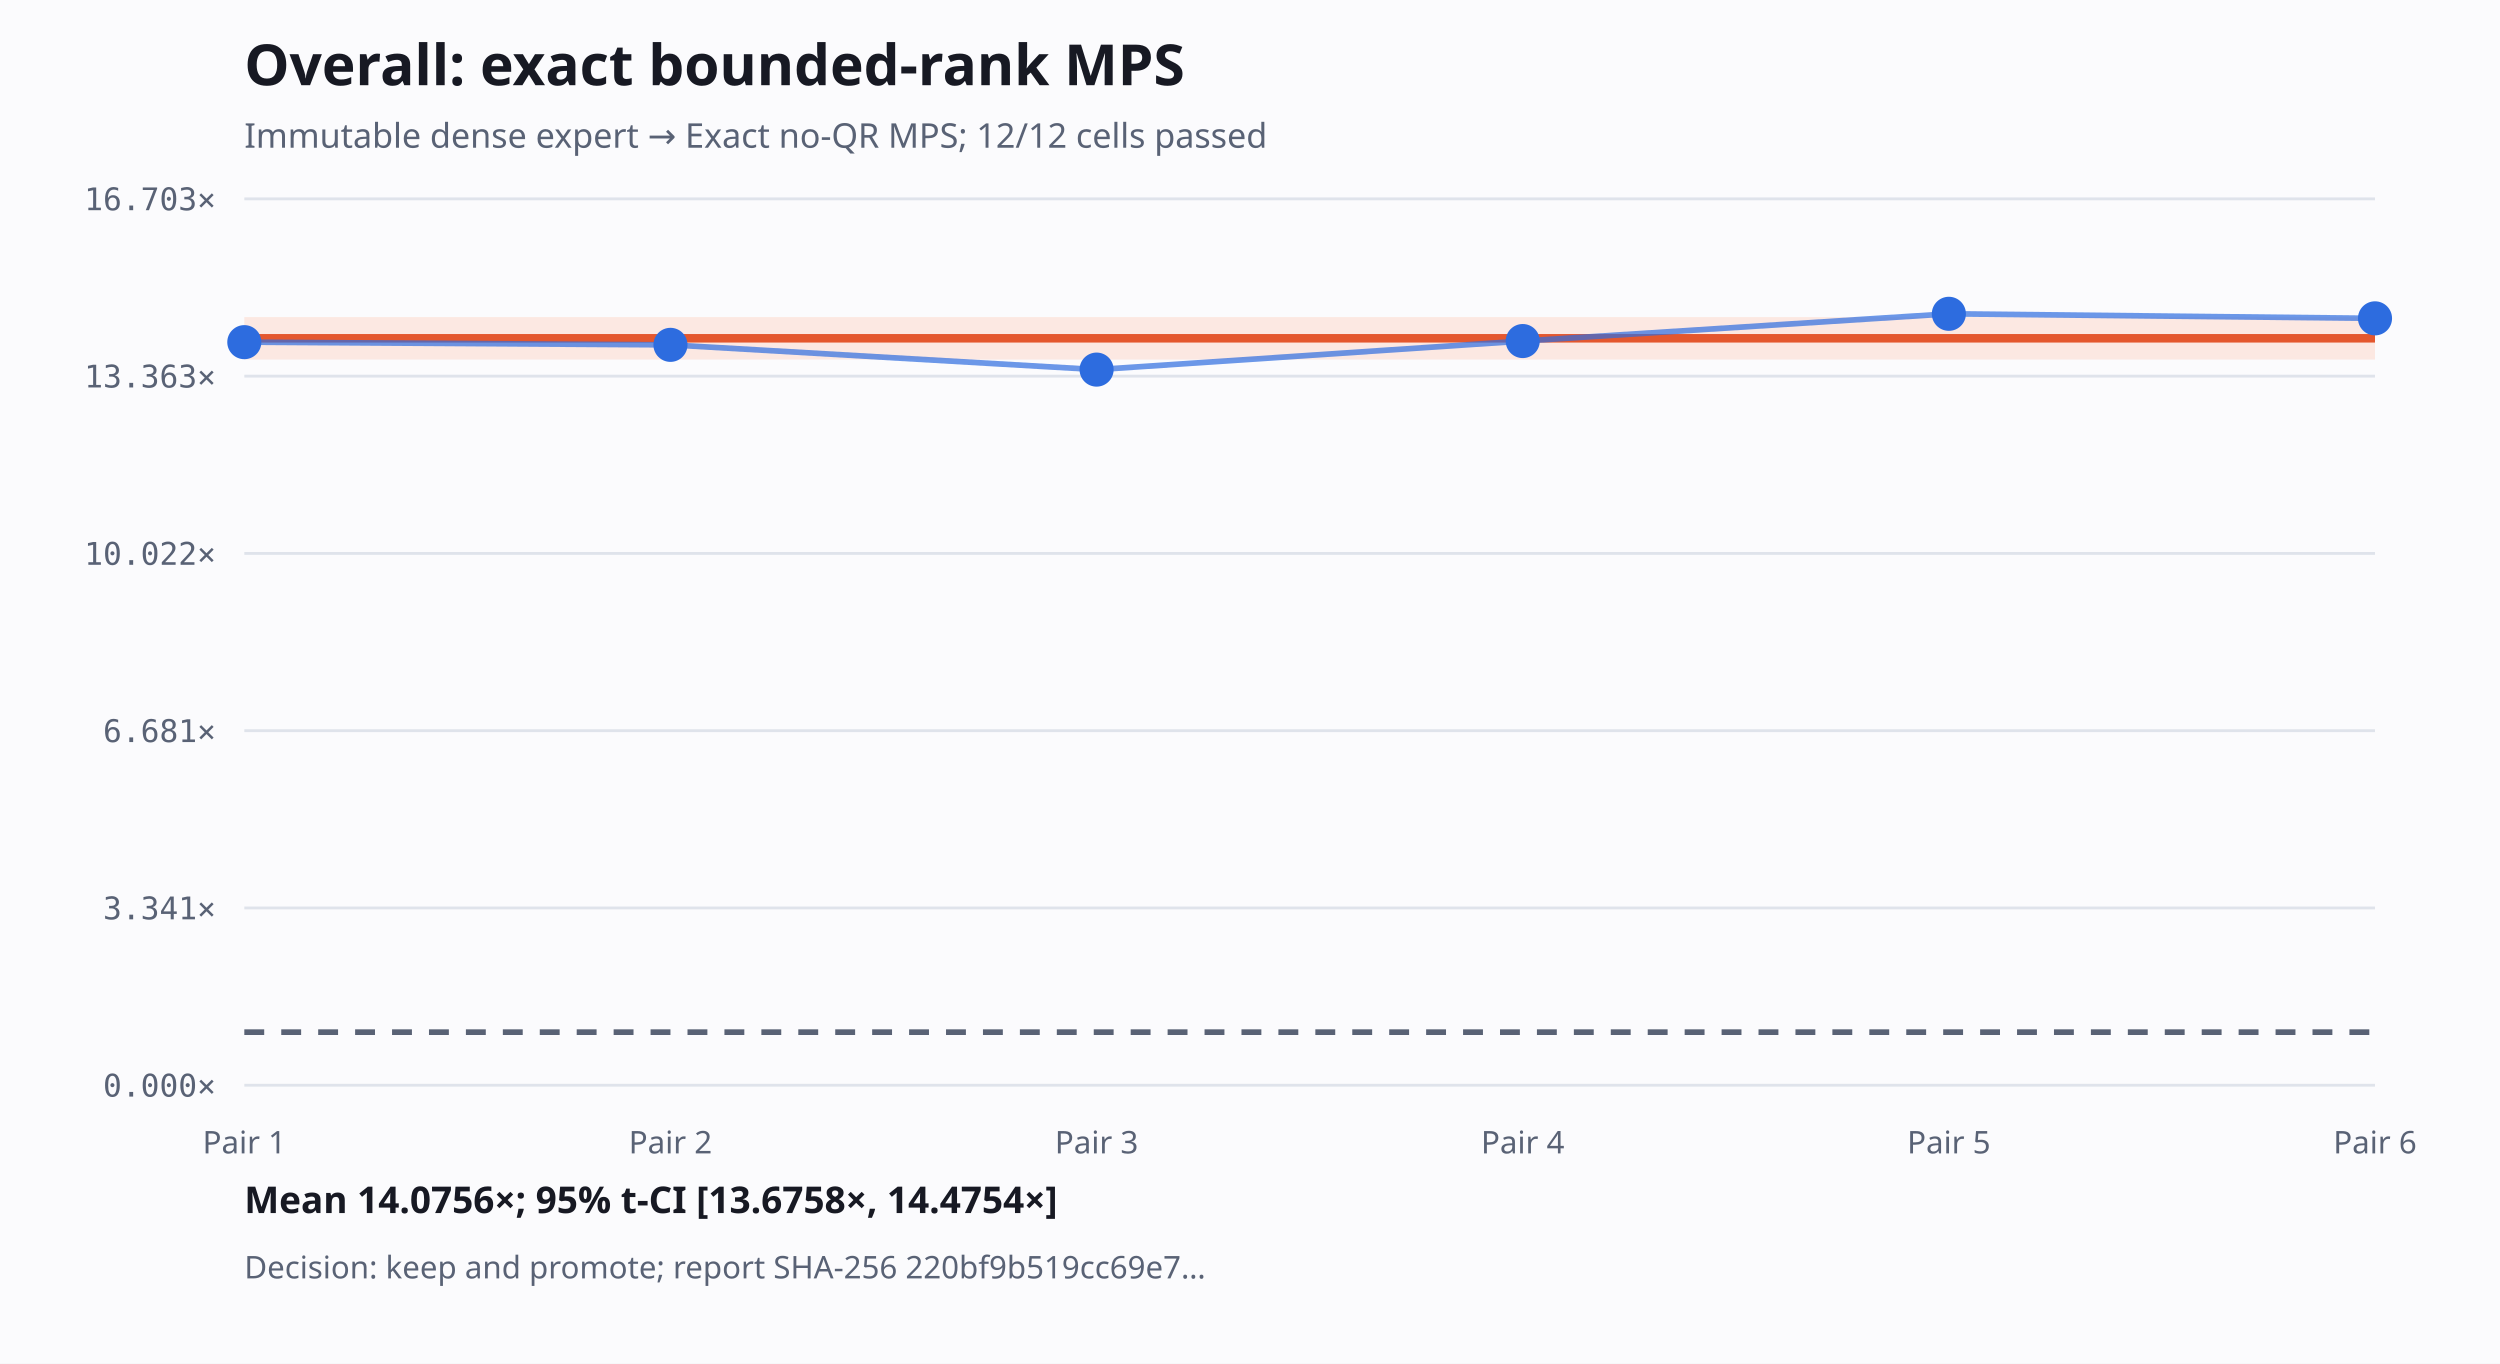
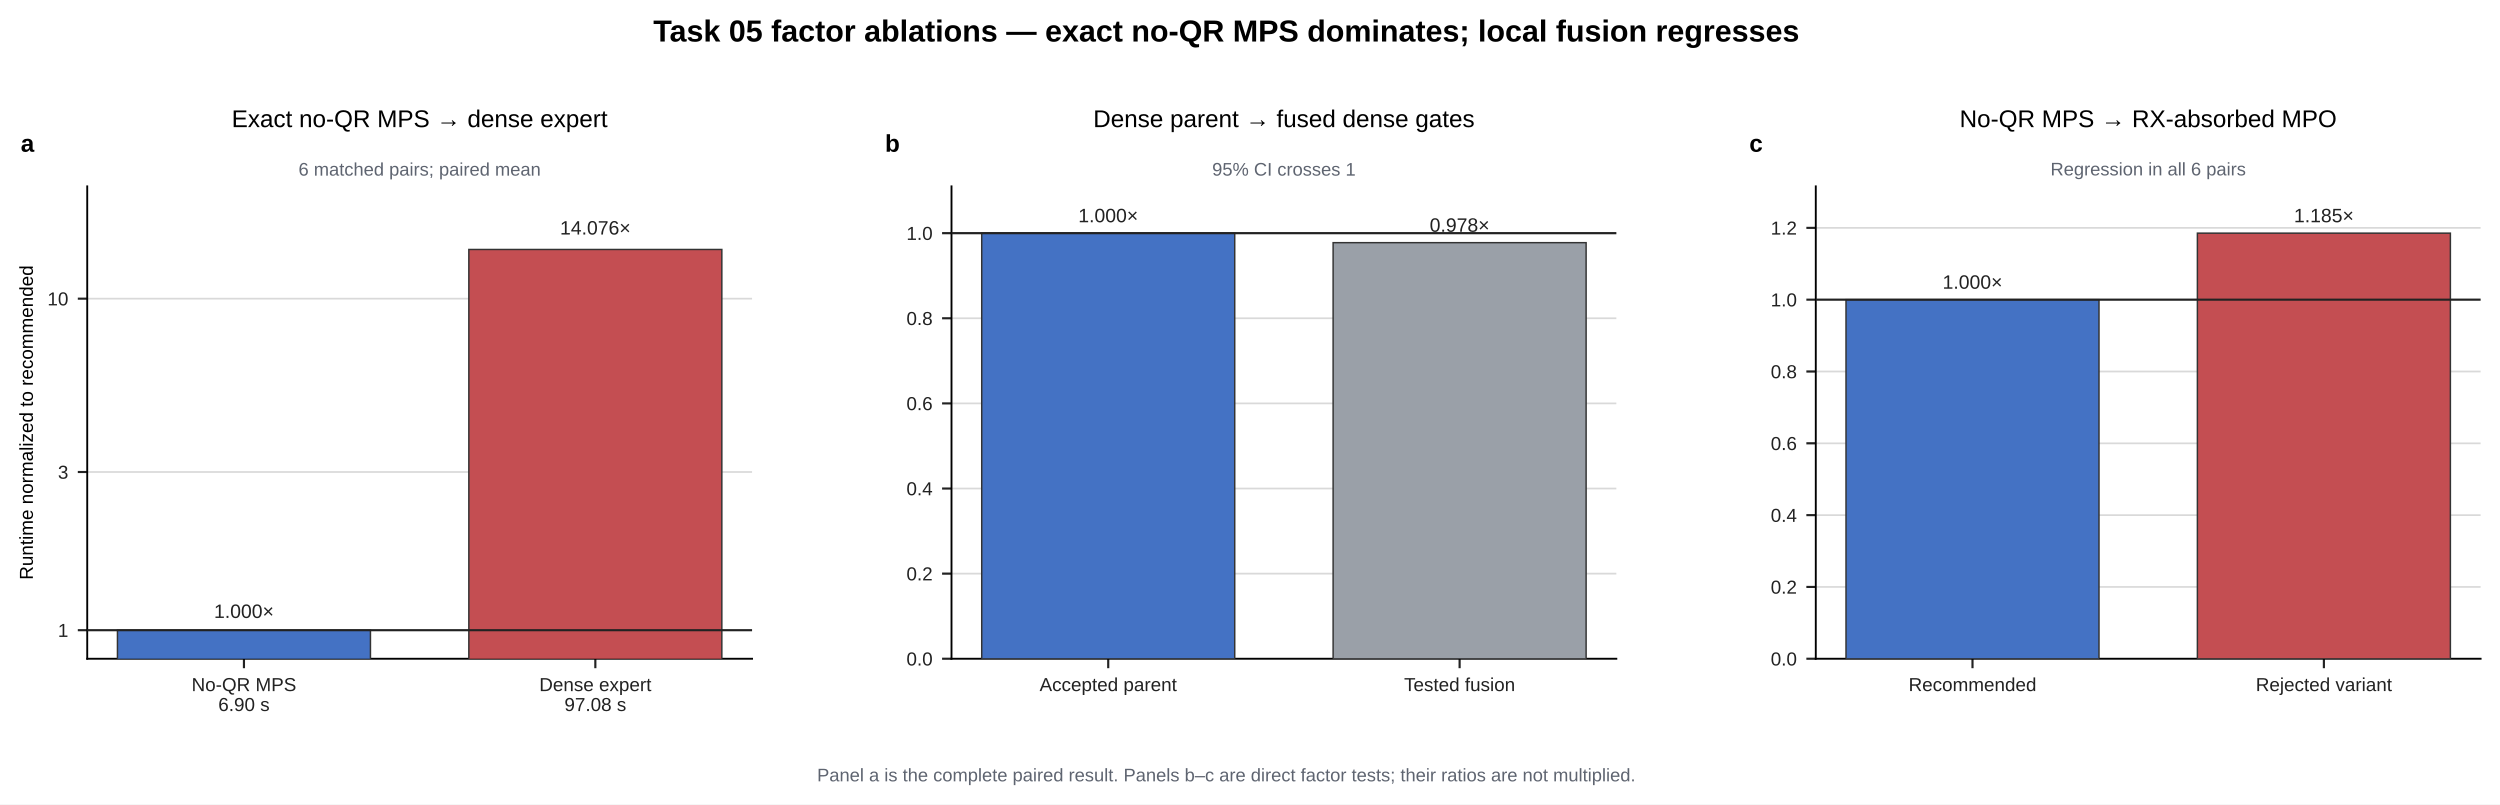
- <svg xmlns="http://www.w3.org/2000/svg" width="880" height="480" viewBox="0 0 880 480">
-   <rect width="100%" height="100%" fill="#fbfbfd" />
-   <text x="86" y="30" font-family="system-ui,sans-serif" font-size="20" font-weight="700" fill="#171923">Overall: exact bounded-rank MPS</text>
-   <text x="86" y="52" font-family="system-ui,sans-serif" font-size="12" fill="#596275">Immutable dense expert → Exact no-QR MPS; 12/12 cells passed</text>
-   <line x1="86" y1="382.00" x2="836" y2="382.00" stroke="#dfe3eb" stroke-width="1" />
-   <text x="76" y="386.00" text-anchor="end" font-family="ui-monospace,monospace" font-size="11" fill="#596275">0.000×</text>
-   <line x1="86" y1="319.60" x2="836" y2="319.60" stroke="#dfe3eb" stroke-width="1" />
-   <text x="76" y="323.60" text-anchor="end" font-family="ui-monospace,monospace" font-size="11" fill="#596275">3.341×</text>
-   <line x1="86" y1="257.20" x2="836" y2="257.20" stroke="#dfe3eb" stroke-width="1" />
-   <text x="76" y="261.20" text-anchor="end" font-family="ui-monospace,monospace" font-size="11" fill="#596275">6.681×</text>
-   <line x1="86" y1="194.80" x2="836" y2="194.80" stroke="#dfe3eb" stroke-width="1" />
-   <text x="76" y="198.80" text-anchor="end" font-family="ui-monospace,monospace" font-size="11" fill="#596275">10.022×</text>
-   <line x1="86" y1="132.40" x2="836" y2="132.40" stroke="#dfe3eb" stroke-width="1" />
-   <text x="76" y="136.40" text-anchor="end" font-family="ui-monospace,monospace" font-size="11" fill="#596275">13.363×</text>
-   <line x1="86" y1="70.00" x2="836" y2="70.00" stroke="#dfe3eb" stroke-width="1" />
-   <text x="76" y="74.00" text-anchor="end" font-family="ui-monospace,monospace" font-size="11" fill="#596275">16.703×</text>
-   <line x1="86" y1="363.32" x2="836" y2="363.32" stroke="#596275" stroke-width="2" stroke-dasharray="7 6" />
-   <rect x="86" y="111.61" width="750" height="14.94" fill="#ff7f50" opacity="0.16" />
-   <line x1="86" y1="119.08" x2="836" y2="119.08" stroke="#e4572e" stroke-width="3" />
-   <polyline points="86.00,120.44 236.00,121.39 386.00,130.10 536.00,120.05 686.00,110.46 836.00,112.06" fill="none" stroke="#2d6cdf" stroke-width="2" opacity="0.7" />
-   <circle cx="86.00" cy="120.44" r="6" fill="#2d6cdf" />
-   <text x="86.00" y="406" text-anchor="middle" font-family="system-ui,sans-serif" font-size="11" fill="#596275">Pair 1</text>
-   <circle cx="236.00" cy="121.39" r="6" fill="#2d6cdf" />
-   <text x="236.00" y="406" text-anchor="middle" font-family="system-ui,sans-serif" font-size="11" fill="#596275">Pair 2</text>
-   <circle cx="386.00" cy="130.10" r="6" fill="#2d6cdf" />
-   <text x="386.00" y="406" text-anchor="middle" font-family="system-ui,sans-serif" font-size="11" fill="#596275">Pair 3</text>
-   <circle cx="536.00" cy="120.05" r="6" fill="#2d6cdf" />
-   <text x="536.00" y="406" text-anchor="middle" font-family="system-ui,sans-serif" font-size="11" fill="#596275">Pair 4</text>
-   <circle cx="686.00" cy="110.46" r="6" fill="#2d6cdf" />
-   <text x="686.00" y="406" text-anchor="middle" font-family="system-ui,sans-serif" font-size="11" fill="#596275">Pair 5</text>
-   <circle cx="836.00" cy="112.06" r="6" fill="#2d6cdf" />
-   <text x="836.00" y="406" text-anchor="middle" font-family="system-ui,sans-serif" font-size="11" fill="#596275">Pair 6</text>
-   <text x="86" y="427" font-family="system-ui,sans-serif" font-size="13" font-weight="650" fill="#171923">Mean 14.0756×; 95% t-CI [13.6758×, 14.4754×]</text>
-   <text x="86" y="450" font-family="system-ui,sans-serif" font-size="11" fill="#596275">Decision: keep and promote; report SHA-256 220bf9b519cc69e7…</text>
+ <svg xmlns="http://www.w3.org/2000/svg" xmlns:xlink="http://www.w3.org/1999/xlink" width="928.211pt" height="298.656pt" viewBox="0 0 928.211 298.656" version="1.1">
+   <defs>
+     <style type="text/css">*{stroke-linejoin: round; stroke-linecap: butt}</style>
+   </defs>
+   <g id="figure_1">
+     <g id="patch_1">
+       <path d="M 0 298.656 L 928.211 298.656 L 928.211 0 L 0 0 z " style="fill: #ffffff" />
+     </g>
+     <g id="axes_1">
+       <g id="patch_2">
+         <path d="M 32.387 244.584 L 279.227 244.584 L 279.227 69.192 L 32.387 69.192 z " style="fill: #ffffff" />
+       </g>
+       <g id="matplotlib.axis_1">
+         <g id="xtick_1">
+           <g id="line2d_1">
+             <defs>
+               <path id="md423685179" d="M 0 0 L 0 3.5 " style="stroke: #222222; stroke-width: 0.8" />
+             </defs>
+             <g>
+               <use xlink:href="#md423685179" x="90.574" y="244.584" style="fill: #222222; stroke: #222222; stroke-width: 0.8" />
+             </g>
+           </g>
+           <g id="text_1">
+             <text style="font-size: 7px; font-family: 'Arial', 'Helvetica', 'DejaVu Sans', sans-serif; fill: #222222" transform="translate(71.12815 256.5945)">No-QR MPS</text>
+             <text style="font-size: 7px; font-family: 'Arial', 'Helvetica', 'DejaVu Sans', sans-serif; fill: #222222" transform="translate(81.0408 263.9983)">6.90 s</text>
+           </g>
+         </g>
+         <g id="xtick_2">
+           <g id="line2d_2">
+             <g>
+               <use xlink:href="#md423685179" x="221.04" y="244.584" style="fill: #222222; stroke: #222222; stroke-width: 0.8" />
+             </g>
+           </g>
+           <g id="text_2">
+             <text style="font-size: 7px; font-family: 'Arial', 'Helvetica', 'DejaVu Sans', sans-serif; fill: #222222" transform="translate(200.2239 256.5945)">Dense expert</text>
+             <text style="font-size: 7px; font-family: 'Arial', 'Helvetica', 'DejaVu Sans', sans-serif; fill: #222222" transform="translate(209.5596 263.9983)">97.08 s</text>
+           </g>
+         </g>
+       </g>
+       <g id="matplotlib.axis_2">
+         <g id="ytick_1">
+           <g id="line2d_3">
+             <path d="M 32.387 233.976 L 279.227 233.976 " clip-path="url(#p166fc84868)" style="fill: none; stroke: #d9d9d9; stroke-width: 0.65; stroke-linecap: square" />
+           </g>
+           <g id="line2d_4">
+             <defs>
+               <path id="m6f3bab17ad" d="M 0 0 L -3.5 0 " style="stroke: #222222; stroke-width: 0.8" />
+             </defs>
+             <g>
+               <use xlink:href="#m6f3bab17ad" x="32.387" y="233.976" style="fill: #222222; stroke: #222222; stroke-width: 0.8" />
+             </g>
+           </g>
+           <g id="text_3">
+             <text style="font-size: 7px; font-family: 'Arial', 'Helvetica', 'DejaVu Sans', sans-serif; text-anchor: end; fill: #222222" x="25.387" y="236.481" transform="rotate(-0 25.38703 236.4811)">1</text>
+           </g>
+         </g>
+         <g id="ytick_2">
+           <g id="line2d_5">
+             <path d="M 32.387 175.25 L 279.227 175.25 " clip-path="url(#p166fc84868)" style="fill: none; stroke: #d9d9d9; stroke-width: 0.65; stroke-linecap: square" />
+           </g>
+           <g id="line2d_6">
+             <g>
+               <use xlink:href="#m6f3bab17ad" x="32.387" y="175.25" style="fill: #222222; stroke: #222222; stroke-width: 0.8" />
+             </g>
+           </g>
+           <g id="text_4">
+             <text style="font-size: 7px; font-family: 'Arial', 'Helvetica', 'DejaVu Sans', sans-serif; text-anchor: end; fill: #222222" x="25.387" y="177.755" transform="rotate(-0 25.38703 177.7554)">3</text>
+           </g>
+         </g>
+         <g id="ytick_3">
+           <g id="line2d_7">
+             <path d="M 32.387 110.892 L 279.227 110.892 " clip-path="url(#p166fc84868)" style="fill: none; stroke: #d9d9d9; stroke-width: 0.65; stroke-linecap: square" />
+           </g>
+           <g id="line2d_8">
+             <g>
+               <use xlink:href="#m6f3bab17ad" x="32.387" y="110.892" style="fill: #222222; stroke: #222222; stroke-width: 0.8" />
+             </g>
+           </g>
+           <g id="text_5">
+             <text style="font-size: 7px; font-family: 'Arial', 'Helvetica', 'DejaVu Sans', sans-serif; text-anchor: end; fill: #222222" x="25.387" y="113.398" transform="rotate(-0 25.38703 113.3976)">10</text>
+           </g>
+         </g>
+         <g id="text_6">
+           <text style="font-size: 7px; font-family: 'Arial', 'Helvetica', 'DejaVu Sans', sans-serif; text-anchor: middle" x="12.21" y="156.888" transform="rotate(-90 12.21047 156.888)">Runtime normalized to recommended</text>
+         </g>
+       </g>
+       <g id="patch_3">
+         <path d="M 32.387 244.584 L 32.387 69.192 " style="fill: none; stroke: #000000; stroke-width: 0.7; stroke-linejoin: miter; stroke-linecap: square" />
+       </g>
+       <g id="patch_4">
+         <path d="M 32.387 244.584 L 279.227 244.584 " style="fill: none; stroke: #000000; stroke-width: 0.7; stroke-linejoin: miter; stroke-linecap: square" />
+       </g>
+       <g id="patch_5">
+         <path d="M 43.607 123317.477 L 137.542 123317.477 L 137.542 233.976 L 43.607 233.976 z " clip-path="url(#p166fc84868)" style="fill: #4472c4; stroke: #333333; stroke-width: 0.55; stroke-linejoin: miter" />
+       </g>
+       <g id="patch_6">
+         <path d="M 174.072 123317.477 L 268.007 123317.477 L 268.007 92.619 L 174.072 92.619 z " clip-path="url(#p166fc84868)" style="fill: #c44e52; stroke: #333333; stroke-width: 0.55; stroke-linejoin: miter" />
+       </g>
+       <g id="text_7">
+         <text style="font-size: 6.8px; font-family: 'Arial', 'Helvetica', 'DejaVu Sans', sans-serif; text-anchor: middle; fill: #5e6470" x="155.807" y="65.21" transform="rotate(-0 155.807 65.20962)">6 matched pairs; paired mean</text>
+       </g>
+       <g id="text_8">
+         <text style="font-weight: 700; font-size: 9px; font-family: 'Arial', 'Helvetica', 'DejaVu Sans', sans-serif; text-anchor: start" x="7.703" y="56.341" transform="rotate(-0 7.703031 56.34091)">a</text>
+       </g>
+       <g id="text_9">
+         <text style="font-size: 7.2px; font-family: 'Arial', 'Helvetica', 'DejaVu Sans', sans-serif; text-anchor: middle; fill: #222222" x="90.574" y="229.43" transform="rotate(-0 90.57447 229.4302)">1.000×</text>
+       </g>
+       <g id="text_10">
+         <text style="font-size: 7.2px; font-family: 'Arial', 'Helvetica', 'DejaVu Sans', sans-serif; text-anchor: middle; fill: #222222" x="221.04" y="87.074" transform="rotate(-0 221.0396 87.07378)">14.076×</text>
+       </g>
+       <g id="text_11">
+         <text style="font-size: 9px; font-family: 'Arial', 'Helvetica', 'DejaVu Sans', sans-serif; text-anchor: middle" x="155.807" y="47.192" transform="rotate(-0 155.807 47.192)">Exact no-QR MPS → dense expert</text>
+       </g>
+       <g id="line2d_9">
+         <path d="M 32.387 233.976 L 279.227 233.976 " clip-path="url(#p166fc84868)" style="fill: none; stroke: #222222; stroke-width: 0.8; stroke-linecap: square" />
+       </g>
+     </g>
+     <g id="axes_2">
+       <g id="patch_7">
+         <path d="M 353.279 244.584 L 600.119 244.584 L 600.119 69.192 L 353.279 69.192 z " style="fill: #ffffff" />
+       </g>
+       <g id="matplotlib.axis_3">
+         <g id="xtick_3">
+           <g id="line2d_10">
+             <g>
+               <use xlink:href="#md423685179" x="411.466" y="244.584" style="fill: #222222; stroke: #222222; stroke-width: 0.8" />
+             </g>
+           </g>
+           <g id="text_12">
+             <text style="font-size: 7px; font-family: 'Arial', 'Helvetica', 'DejaVu Sans', sans-serif; text-anchor: middle; fill: #222222" x="411.466" y="256.594" transform="rotate(-0 411.4665 256.5945)">Accepted parent</text>
+           </g>
+         </g>
+         <g id="xtick_4">
+           <g id="line2d_11">
+             <g>
+               <use xlink:href="#md423685179" x="541.932" y="244.584" style="fill: #222222; stroke: #222222; stroke-width: 0.8" />
+             </g>
+           </g>
+           <g id="text_13">
+             <text style="font-size: 7px; font-family: 'Arial', 'Helvetica', 'DejaVu Sans', sans-serif; text-anchor: middle; fill: #222222" x="541.932" y="256.594" transform="rotate(-0 541.9316 256.5945)">Tested fusion</text>
+           </g>
+         </g>
+       </g>
+       <g id="matplotlib.axis_4">
+         <g id="ytick_4">
+           <g id="line2d_12">
+             <path d="M 353.279 244.584 L 600.119 244.584 " clip-path="url(#p2b02087b51)" style="fill: none; stroke: #d9d9d9; stroke-width: 0.65; stroke-linecap: square" />
+           </g>
+           <g id="line2d_13">
+             <g>
+               <use xlink:href="#m6f3bab17ad" x="353.279" y="244.584" style="fill: #222222; stroke: #222222; stroke-width: 0.8" />
+             </g>
+           </g>
+           <g id="text_14">
+             <text style="font-size: 7px; font-family: 'Arial', 'Helvetica', 'DejaVu Sans', sans-serif; text-anchor: end; fill: #222222" x="346.279" y="247.089" transform="rotate(-0 346.279 247.0892)">0.0</text>
+           </g>
+         </g>
+         <g id="ytick_5">
+           <g id="line2d_14">
+             <path d="M 353.279 212.982 L 600.119 212.982 " clip-path="url(#p2b02087b51)" style="fill: none; stroke: #d9d9d9; stroke-width: 0.65; stroke-linecap: square" />
+           </g>
+           <g id="line2d_15">
+             <g>
+               <use xlink:href="#m6f3bab17ad" x="353.279" y="212.982" style="fill: #222222; stroke: #222222; stroke-width: 0.8" />
+             </g>
+           </g>
+           <g id="text_15">
+             <text style="font-size: 7px; font-family: 'Arial', 'Helvetica', 'DejaVu Sans', sans-serif; text-anchor: end; fill: #222222" x="346.279" y="215.487" transform="rotate(-0 346.279 215.4871)">0.2</text>
+           </g>
+         </g>
+         <g id="ytick_6">
+           <g id="line2d_16">
+             <path d="M 353.279 181.38 L 600.119 181.38 " clip-path="url(#p2b02087b51)" style="fill: none; stroke: #d9d9d9; stroke-width: 0.65; stroke-linecap: square" />
+           </g>
+           <g id="line2d_17">
+             <g>
+               <use xlink:href="#m6f3bab17ad" x="353.279" y="181.38" style="fill: #222222; stroke: #222222; stroke-width: 0.8" />
+             </g>
+           </g>
+           <g id="text_16">
+             <text style="font-size: 7px; font-family: 'Arial', 'Helvetica', 'DejaVu Sans', sans-serif; text-anchor: end; fill: #222222" x="346.279" y="183.885" transform="rotate(-0 346.279 183.8849)">0.4</text>
+           </g>
+         </g>
+         <g id="ytick_7">
+           <g id="line2d_18">
+             <path d="M 353.279 149.778 L 600.119 149.778 " clip-path="url(#p2b02087b51)" style="fill: none; stroke: #d9d9d9; stroke-width: 0.65; stroke-linecap: square" />
+           </g>
+           <g id="line2d_19">
+             <g>
+               <use xlink:href="#m6f3bab17ad" x="353.279" y="149.778" style="fill: #222222; stroke: #222222; stroke-width: 0.8" />
+             </g>
+           </g>
+           <g id="text_17">
+             <text style="font-size: 7px; font-family: 'Arial', 'Helvetica', 'DejaVu Sans', sans-serif; text-anchor: end; fill: #222222" x="346.279" y="152.283" transform="rotate(-0 346.279 152.2827)">0.6</text>
+           </g>
+         </g>
+         <g id="ytick_8">
+           <g id="line2d_20">
+             <path d="M 353.279 118.175 L 600.119 118.175 " clip-path="url(#p2b02087b51)" style="fill: none; stroke: #d9d9d9; stroke-width: 0.65; stroke-linecap: square" />
+           </g>
+           <g id="line2d_21">
+             <g>
+               <use xlink:href="#m6f3bab17ad" x="353.279" y="118.175" style="fill: #222222; stroke: #222222; stroke-width: 0.8" />
+             </g>
+           </g>
+           <g id="text_18">
+             <text style="font-size: 7px; font-family: 'Arial', 'Helvetica', 'DejaVu Sans', sans-serif; text-anchor: end; fill: #222222" x="346.279" y="120.681" transform="rotate(-0 346.279 120.6806)">0.8</text>
+           </g>
+         </g>
+         <g id="ytick_9">
+           <g id="line2d_22">
+             <path d="M 353.279 86.573 L 600.119 86.573 " clip-path="url(#p2b02087b51)" style="fill: none; stroke: #d9d9d9; stroke-width: 0.65; stroke-linecap: square" />
+           </g>
+           <g id="line2d_23">
+             <g>
+               <use xlink:href="#m6f3bab17ad" x="353.279" y="86.573" style="fill: #222222; stroke: #222222; stroke-width: 0.8" />
+             </g>
+           </g>
+           <g id="text_19">
+             <text style="font-size: 7px; font-family: 'Arial', 'Helvetica', 'DejaVu Sans', sans-serif; text-anchor: end; fill: #222222" x="346.279" y="89.078" transform="rotate(-0 346.279 89.07842)">1.0</text>
+           </g>
+         </g>
+       </g>
+       <g id="patch_8">
+         <path d="M 353.279 244.584 L 353.279 69.192 " style="fill: none; stroke: #000000; stroke-width: 0.7; stroke-linejoin: miter; stroke-linecap: square" />
+       </g>
+       <g id="patch_9">
+         <path d="M 353.279 244.584 L 600.119 244.584 " style="fill: none; stroke: #000000; stroke-width: 0.7; stroke-linejoin: miter; stroke-linecap: square" />
+       </g>
+       <g id="patch_10">
+         <path d="M 364.499 244.584 L 458.434 244.584 L 458.434 86.573 L 364.499 86.573 z " clip-path="url(#p2b02087b51)" style="fill: #4472c4; stroke: #333333; stroke-width: 0.55; stroke-linejoin: miter" />
+       </g>
+       <g id="patch_11">
+         <path d="M 494.964 244.584 L 588.899 244.584 L 588.899 90.103 L 494.964 90.103 z " clip-path="url(#p2b02087b51)" style="fill: #9aa0a8; stroke: #333333; stroke-width: 0.55; stroke-linejoin: miter" />
+       </g>
+       <g id="text_20">
+         <text style="font-size: 6.8px; font-family: 'Arial', 'Helvetica', 'DejaVu Sans', sans-serif; text-anchor: middle; fill: #5e6470" x="476.699" y="65.21" transform="rotate(-0 476.699 65.20962)">95% CI crosses 1</text>
+       </g>
+       <g id="text_21">
+         <text style="font-weight: 700; font-size: 9px; font-family: 'Arial', 'Helvetica', 'DejaVu Sans', sans-serif; text-anchor: start" x="328.595" y="56.341" transform="rotate(-0 328.595 56.34091)">b</text>
+       </g>
+       <g id="text_22">
+         <text style="font-size: 7.2px; font-family: 'Arial', 'Helvetica', 'DejaVu Sans', sans-serif; text-anchor: middle; fill: #222222" x="411.466" y="82.511" transform="rotate(-0 411.4665 82.51131)">1.000×</text>
+       </g>
+       <g id="text_23">
+         <text style="font-size: 7.2px; font-family: 'Arial', 'Helvetica', 'DejaVu Sans', sans-serif; text-anchor: middle; fill: #222222" x="541.932" y="86.041" transform="rotate(-0 541.9316 86.04075)">0.978×</text>
+       </g>
+       <g id="text_24">
+         <text style="font-size: 9px; font-family: 'Arial', 'Helvetica', 'DejaVu Sans', sans-serif; text-anchor: middle" x="476.699" y="47.192" transform="rotate(-0 476.699 47.192)">Dense parent → fused dense gates</text>
+       </g>
+       <g id="line2d_24">
+         <path d="M 353.279 86.573 L 600.119 86.573 " clip-path="url(#p2b02087b51)" style="fill: none; stroke: #222222; stroke-width: 0.8; stroke-linecap: square" />
+       </g>
+     </g>
+     <g id="axes_3">
+       <g id="patch_12">
+         <path d="M 674.171 244.584 L 921.011 244.584 L 921.011 69.192 L 674.171 69.192 z " style="fill: #ffffff" />
+       </g>
+       <g id="matplotlib.axis_5">
+         <g id="xtick_5">
+           <g id="line2d_25">
+             <g>
+               <use xlink:href="#md423685179" x="732.358" y="244.584" style="fill: #222222; stroke: #222222; stroke-width: 0.8" />
+             </g>
+           </g>
+           <g id="text_25">
+             <text style="font-size: 7px; font-family: 'Arial', 'Helvetica', 'DejaVu Sans', sans-serif; text-anchor: middle; fill: #222222" x="732.358" y="256.594" transform="rotate(-0 732.3585 256.5945)">Recommended</text>
+           </g>
+         </g>
+         <g id="xtick_6">
+           <g id="line2d_26">
+             <g>
+               <use xlink:href="#md423685179" x="862.824" y="244.584" style="fill: #222222; stroke: #222222; stroke-width: 0.8" />
+             </g>
+           </g>
+           <g id="text_26">
+             <text style="font-size: 7px; font-family: 'Arial', 'Helvetica', 'DejaVu Sans', sans-serif; text-anchor: middle; fill: #222222" x="862.824" y="256.594" transform="rotate(-0 862.8236 256.5945)">Rejected variant</text>
+           </g>
+         </g>
+       </g>
+       <g id="matplotlib.axis_6">
+         <g id="ytick_10">
+           <g id="line2d_27">
+             <path d="M 674.171 244.584 L 921.011 244.584 " clip-path="url(#p104188971a)" style="fill: none; stroke: #d9d9d9; stroke-width: 0.65; stroke-linecap: square" />
+           </g>
+           <g id="line2d_28">
+             <g>
+               <use xlink:href="#m6f3bab17ad" x="674.171" y="244.584" style="fill: #222222; stroke: #222222; stroke-width: 0.8" />
+             </g>
+           </g>
+           <g id="text_27">
+             <text style="font-size: 7px; font-family: 'Arial', 'Helvetica', 'DejaVu Sans', sans-serif; text-anchor: end; fill: #222222" x="667.171" y="247.089" transform="rotate(-0 667.171 247.0892)">0.0</text>
+           </g>
+         </g>
+         <g id="ytick_11">
+           <g id="line2d_29">
+             <path d="M 674.171 217.92 L 921.011 217.92 " clip-path="url(#p104188971a)" style="fill: none; stroke: #d9d9d9; stroke-width: 0.65; stroke-linecap: square" />
+           </g>
+           <g id="line2d_30">
+             <g>
+               <use xlink:href="#m6f3bab17ad" x="674.171" y="217.92" style="fill: #222222; stroke: #222222; stroke-width: 0.8" />
+             </g>
+           </g>
+           <g id="text_28">
+             <text style="font-size: 7px; font-family: 'Arial', 'Helvetica', 'DejaVu Sans', sans-serif; text-anchor: end; fill: #222222" x="667.171" y="220.426" transform="rotate(-0 667.171 220.4257)">0.2</text>
+           </g>
+         </g>
+         <g id="ytick_12">
+           <g id="line2d_31">
+             <path d="M 674.171 191.257 L 921.011 191.257 " clip-path="url(#p104188971a)" style="fill: none; stroke: #d9d9d9; stroke-width: 0.65; stroke-linecap: square" />
+           </g>
+           <g id="line2d_32">
+             <g>
+               <use xlink:href="#m6f3bab17ad" x="674.171" y="191.257" style="fill: #222222; stroke: #222222; stroke-width: 0.8" />
+             </g>
+           </g>
+           <g id="text_29">
+             <text style="font-size: 7px; font-family: 'Arial', 'Helvetica', 'DejaVu Sans', sans-serif; text-anchor: end; fill: #222222" x="667.171" y="193.762" transform="rotate(-0 667.171 193.7622)">0.4</text>
+           </g>
+         </g>
+         <g id="ytick_13">
+           <g id="line2d_33">
+             <path d="M 674.171 164.593 L 921.011 164.593 " clip-path="url(#p104188971a)" style="fill: none; stroke: #d9d9d9; stroke-width: 0.65; stroke-linecap: square" />
+           </g>
+           <g id="line2d_34">
+             <g>
+               <use xlink:href="#m6f3bab17ad" x="674.171" y="164.593" style="fill: #222222; stroke: #222222; stroke-width: 0.8" />
+             </g>
+           </g>
+           <g id="text_30">
+             <text style="font-size: 7px; font-family: 'Arial', 'Helvetica', 'DejaVu Sans', sans-serif; text-anchor: end; fill: #222222" x="667.171" y="167.099" transform="rotate(-0 667.171 167.0986)">0.6</text>
+           </g>
+         </g>
+         <g id="ytick_14">
+           <g id="line2d_35">
+             <path d="M 674.171 137.93 L 921.011 137.93 " clip-path="url(#p104188971a)" style="fill: none; stroke: #d9d9d9; stroke-width: 0.65; stroke-linecap: square" />
+           </g>
+           <g id="line2d_36">
+             <g>
+               <use xlink:href="#m6f3bab17ad" x="674.171" y="137.93" style="fill: #222222; stroke: #222222; stroke-width: 0.8" />
+             </g>
+           </g>
+           <g id="text_31">
+             <text style="font-size: 7px; font-family: 'Arial', 'Helvetica', 'DejaVu Sans', sans-serif; text-anchor: end; fill: #222222" x="667.171" y="140.435" transform="rotate(-0 667.171 140.4351)">0.8</text>
+           </g>
+         </g>
+         <g id="ytick_15">
+           <g id="line2d_37">
+             <path d="M 674.171 111.266 L 921.011 111.266 " clip-path="url(#p104188971a)" style="fill: none; stroke: #d9d9d9; stroke-width: 0.65; stroke-linecap: square" />
+           </g>
+           <g id="line2d_38">
+             <g>
+               <use xlink:href="#m6f3bab17ad" x="674.171" y="111.266" style="fill: #222222; stroke: #222222; stroke-width: 0.8" />
+             </g>
+           </g>
+           <g id="text_32">
+             <text style="font-size: 7px; font-family: 'Arial', 'Helvetica', 'DejaVu Sans', sans-serif; text-anchor: end; fill: #222222" x="667.171" y="113.772" transform="rotate(-0 667.171 113.7716)">1.0</text>
+           </g>
+         </g>
+         <g id="ytick_16">
+           <g id="line2d_39">
+             <path d="M 674.171 84.603 L 921.011 84.603 " clip-path="url(#p104188971a)" style="fill: none; stroke: #d9d9d9; stroke-width: 0.65; stroke-linecap: square" />
+           </g>
+           <g id="line2d_40">
+             <g>
+               <use xlink:href="#m6f3bab17ad" x="674.171" y="84.603" style="fill: #222222; stroke: #222222; stroke-width: 0.8" />
+             </g>
+           </g>
+           <g id="text_33">
+             <text style="font-size: 7px; font-family: 'Arial', 'Helvetica', 'DejaVu Sans', sans-serif; text-anchor: end; fill: #222222" x="667.171" y="87.108" transform="rotate(-0 667.171 87.10803)">1.2</text>
+           </g>
+         </g>
+       </g>
+       <g id="patch_13">
+         <path d="M 674.171 244.584 L 674.171 69.192 " style="fill: none; stroke: #000000; stroke-width: 0.7; stroke-linejoin: miter; stroke-linecap: square" />
+       </g>
+       <g id="patch_14">
+         <path d="M 674.171 244.584 L 921.011 244.584 " style="fill: none; stroke: #000000; stroke-width: 0.7; stroke-linejoin: miter; stroke-linecap: square" />
+       </g>
+       <g id="patch_15">
+         <path d="M 685.391 244.584 L 779.326 244.584 L 779.326 111.266 L 685.391 111.266 z " clip-path="url(#p104188971a)" style="fill: #4472c4; stroke: #333333; stroke-width: 0.55; stroke-linejoin: miter" />
+       </g>
+       <g id="patch_16">
+         <path d="M 815.856 244.584 L 909.791 244.584 L 909.791 86.573 L 815.856 86.573 z " clip-path="url(#p104188971a)" style="fill: #c44e52; stroke: #333333; stroke-width: 0.55; stroke-linejoin: miter" />
+       </g>
+       <g id="text_34">
+         <text style="font-size: 6.8px; font-family: 'Arial', 'Helvetica', 'DejaVu Sans', sans-serif; text-anchor: middle; fill: #5e6470" x="797.591" y="65.13" transform="rotate(-0 797.591 65.12993)">Regression in all 6 pairs</text>
+       </g>
+       <g id="text_35">
+         <text style="font-weight: 700; font-size: 9px; font-family: 'Arial', 'Helvetica', 'DejaVu Sans', sans-serif; text-anchor: start" x="649.487" y="56.341" transform="rotate(-0 649.487 56.34091)">c</text>
+       </g>
+       <g id="text_36">
+         <text style="font-size: 7.2px; font-family: 'Arial', 'Helvetica', 'DejaVu Sans', sans-serif; text-anchor: middle; fill: #222222" x="732.358" y="107.204" transform="rotate(-0 732.3585 107.2044)">1.000×</text>
+       </g>
+       <g id="text_37">
+         <text style="font-size: 7.2px; font-family: 'Arial', 'Helvetica', 'DejaVu Sans', sans-serif; text-anchor: middle; fill: #222222" x="862.824" y="82.511" transform="rotate(-0 862.8236 82.51131)">1.185×</text>
+       </g>
+       <g id="text_38">
+         <text style="font-size: 9px; font-family: 'Arial', 'Helvetica', 'DejaVu Sans', sans-serif; text-anchor: middle" x="797.591" y="47.192" transform="rotate(-0 797.591 47.192)">No-QR MPS → RX-absorbed MPO</text>
+       </g>
+       <g id="line2d_41">
+         <path d="M 674.171 111.266 L 921.011 111.266 " clip-path="url(#p104188971a)" style="fill: none; stroke: #222222; stroke-width: 0.8; stroke-linecap: square" />
+       </g>
+     </g>
+     <g id="text_39">
+       <text style="font-weight: 700; font-size: 11.3px; font-family: 'Arial', 'Helvetica', 'DejaVu Sans', sans-serif; text-anchor: middle" x="455.315" y="15.426" transform="rotate(-0 455.315 15.42605)">Task 05 factor ablations — exact no-QR MPS dominates; local fusion regresses</text>
+     </g>
+     <g id="text_40">
+       <text style="font-size: 6.8px; font-family: 'Arial', 'Helvetica', 'DejaVu Sans', sans-serif; text-anchor: middle; fill: #5e6470" x="455.315" y="290.104" transform="rotate(-0 455.315 290.1045)">Panel a is the complete paired result. Panels b–c are direct factor tests; their ratios are not multiplied.</text>
+     </g>
+   </g>
+   <defs>
+     <clipPath id="p166fc84868">
+       <rect x="32.387" y="69.192" width="246.84" height="175.392" />
+     </clipPath>
+     <clipPath id="p2b02087b51">
+       <rect x="353.279" y="69.192" width="246.84" height="175.392" />
+     </clipPath>
+     <clipPath id="p104188971a">
+       <rect x="674.171" y="69.192" width="246.84" height="175.392" />
+     </clipPath>
+   </defs>
</svg>
